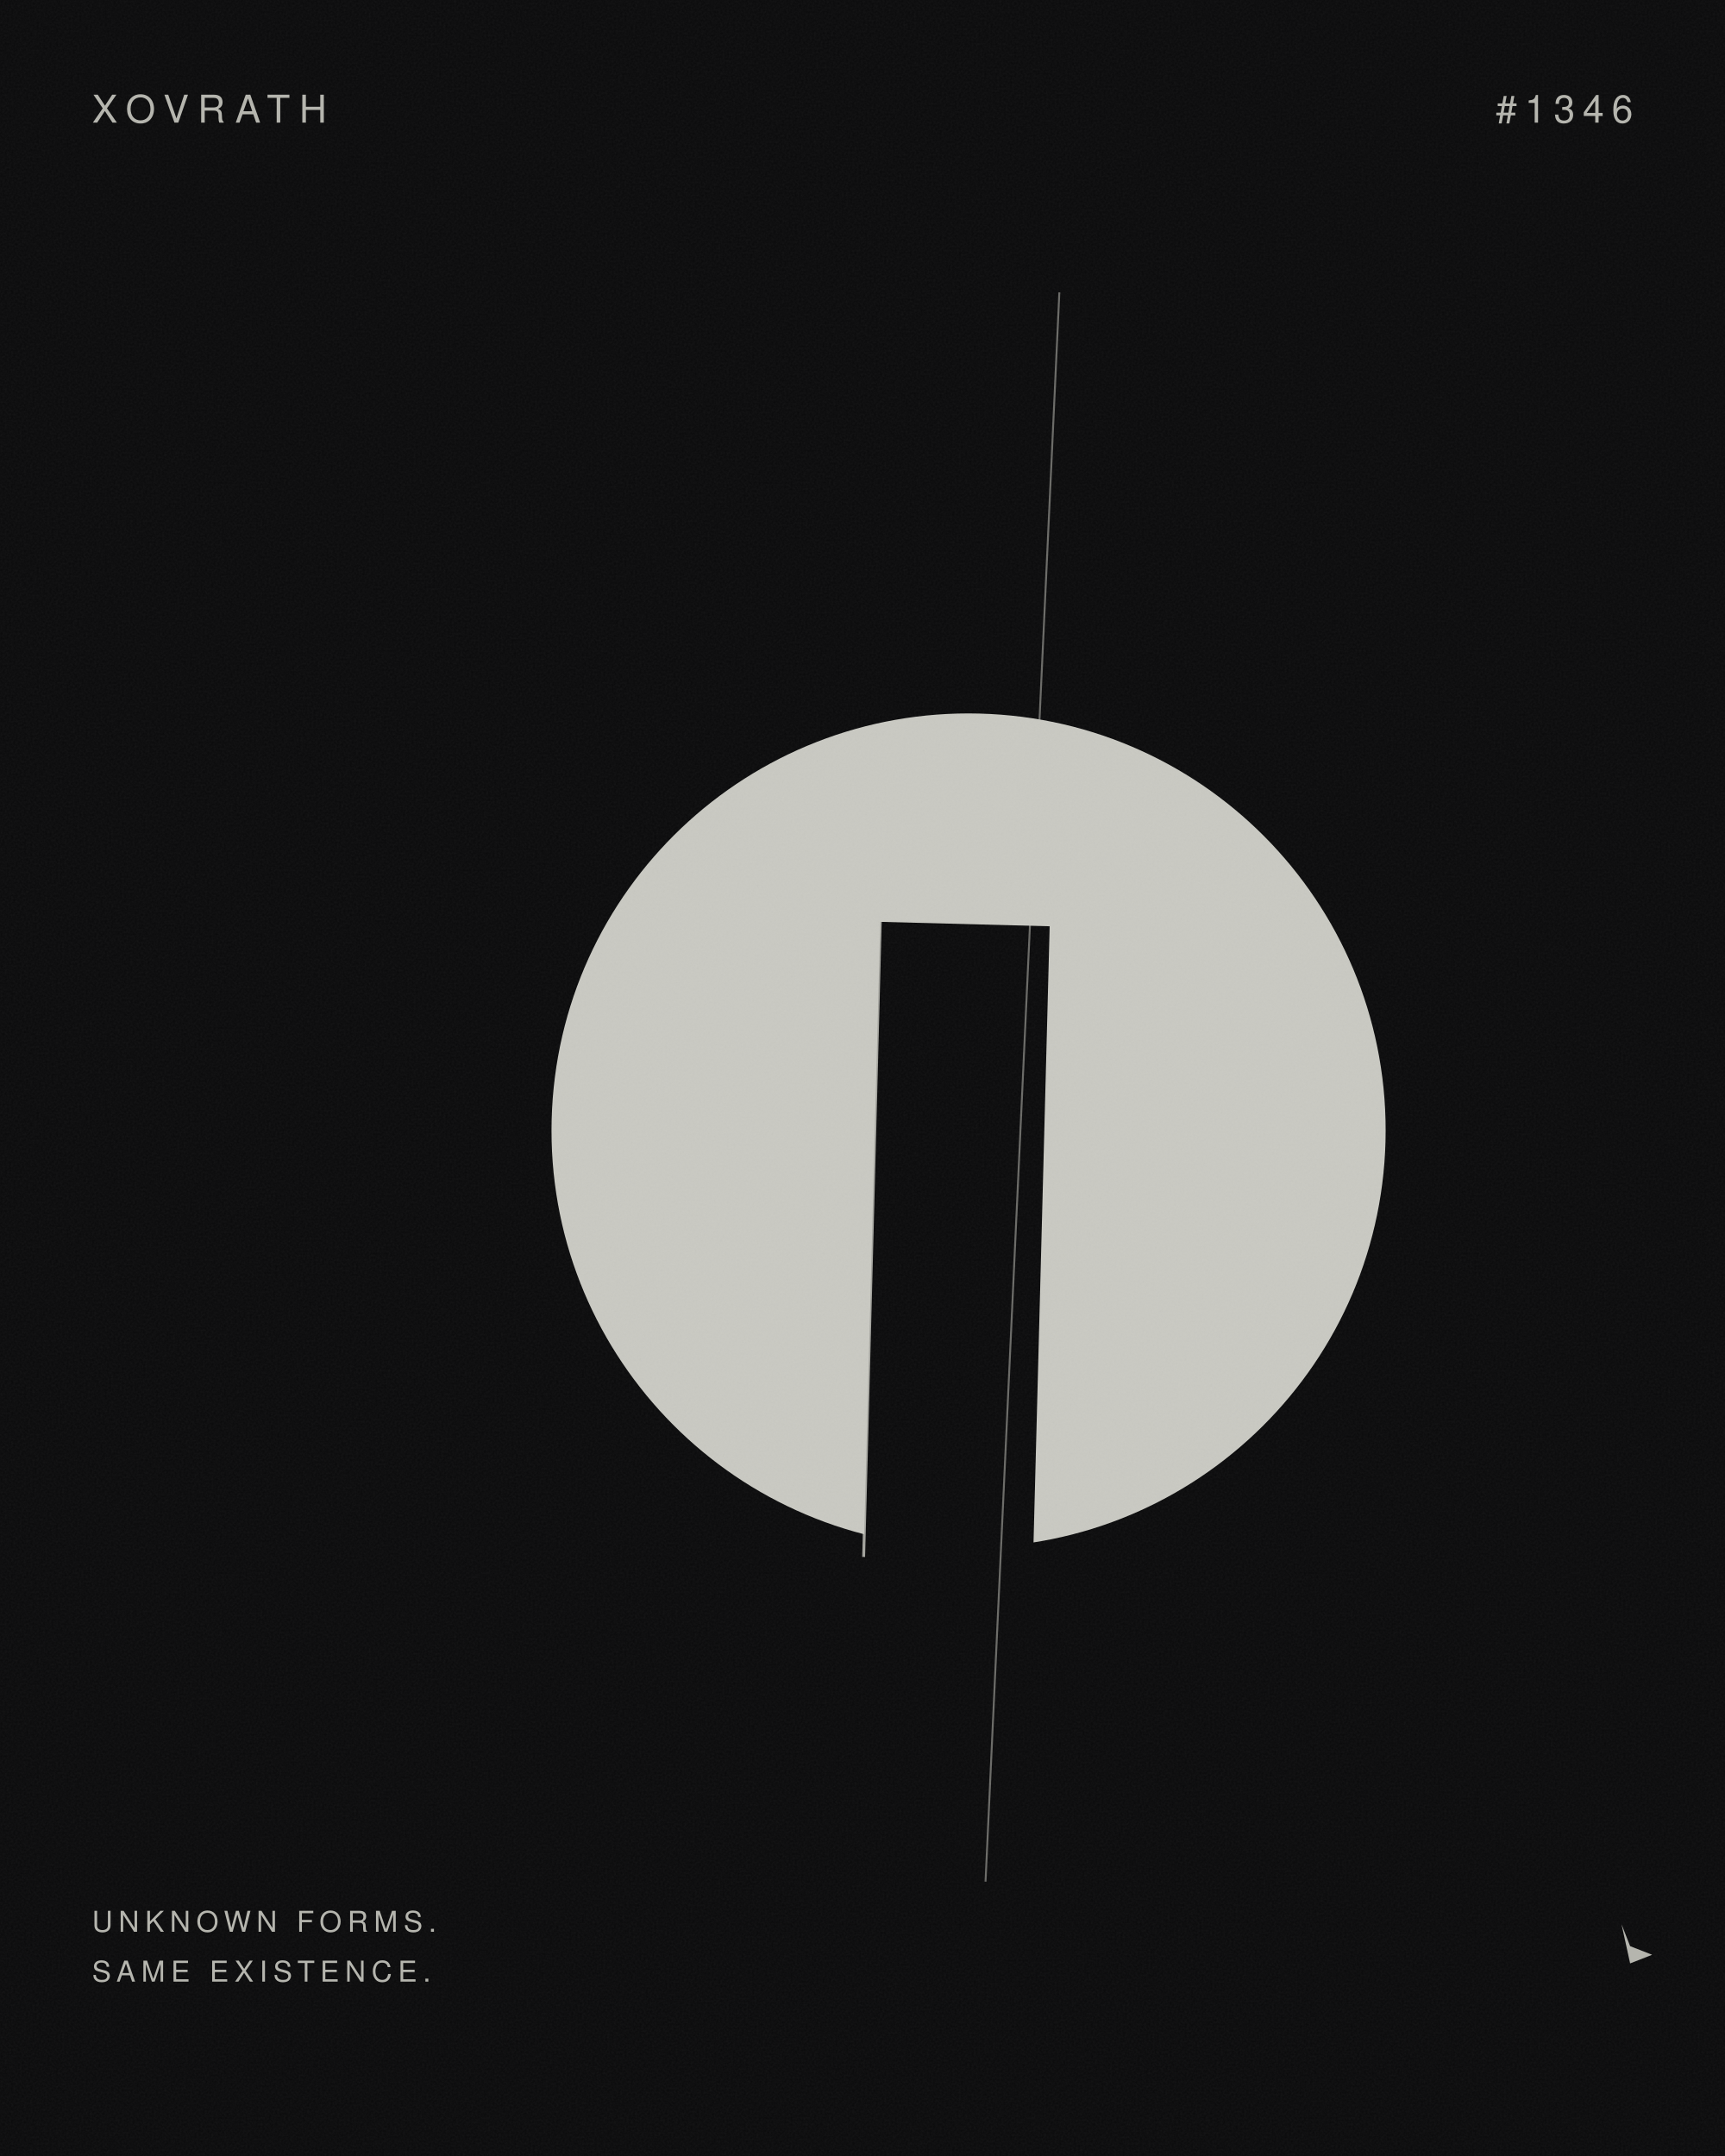
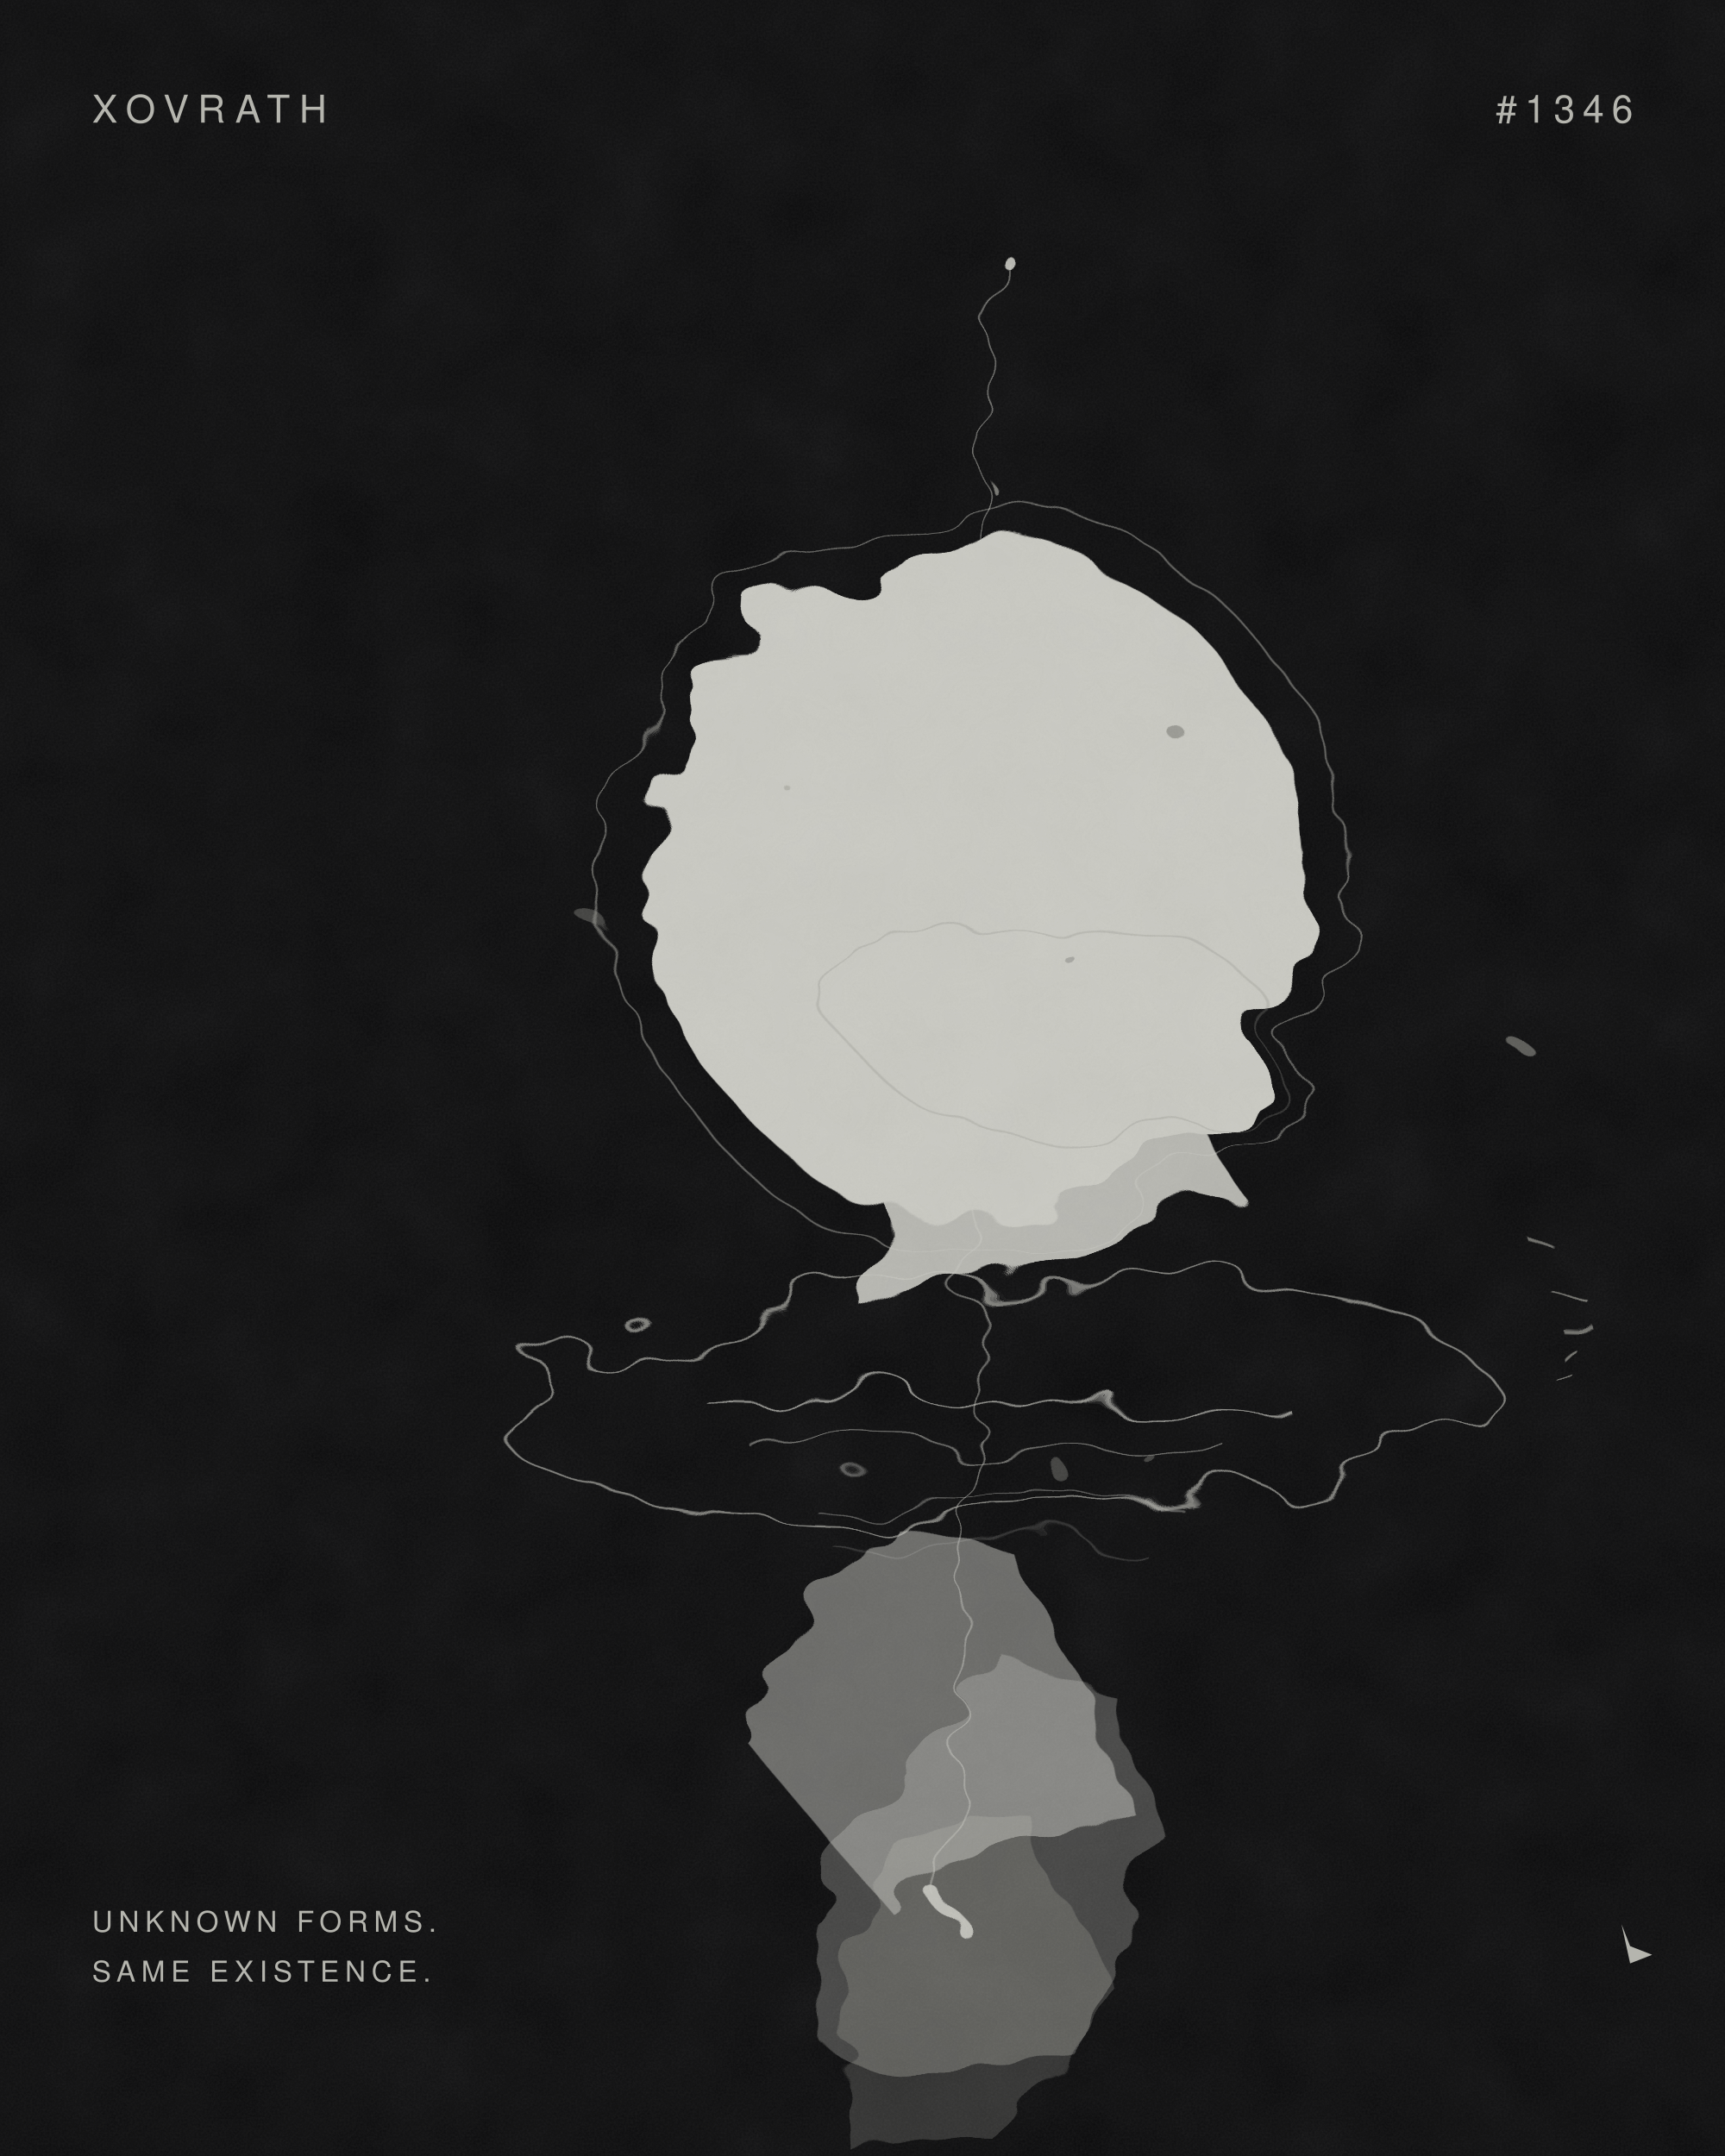
<svg xmlns="http://www.w3.org/2000/svg" viewBox="0 0 900 1125" width="900" height="1125">
+   <defs>
+     <filter id="warp" x="-20%" y="-20%" width="140%" height="140%">
+       <feTurbulence type="fractalNoise" baseFrequency="0.012 0.02" numOctaves="3" seed="85" result="n" />
+       <feDisplacementMap in="SourceGraphic" in2="n" scale="55" />
+     </filter>
+     <filter id="g">
+       <feTurbulence type="fractalNoise" baseFrequency="0.9" numOctaves="2" stitchTiles="stitch" />
+       <feColorMatrix type="saturate" values="0" />
+     </filter>
+     <filter id="g2">
+       <feTurbulence type="fractalNoise" baseFrequency="0.02" numOctaves="4" seed="3" stitchTiles="stitch" />
+       <feColorMatrix type="saturate" values="0" />
+     </filter>
+   </defs>
  <rect width="900" height="1125" fill="#0a0a0b" />
  <g transform="rotate(1.5 450 545)">
-     <circle cx="506.5" cy="588.4" r="217.6" fill="#c9c9c2" />
-     <rect x="457.6" y="480.8" width="88.4" height="403.2" fill="#0a0a0b" />
-     <line x1="457.6" y1="409" x2="457.6" y2="812.3" stroke="#c9c9c2" stroke-width="1.5" opacity="0.8" />
-     <line x1="542.4" y1="150" x2="525.6" y2="980" stroke="#c9c9c2" stroke-width="1" opacity="0.5" />
-     <circle cx="549.8" cy="452.4" r="24.6" fill="#c9c9c2" />
+     <g filter="url(#warp)">
+       <circle cx="508.5" cy="458.4" r="172.6" fill="#c9c9c2" />
+       <circle cx="508.5" cy="458.4" r="192.6" fill="none" stroke="#c9c9c2" stroke-width="1" opacity="0.45" />
+       <line x1="510.6" y1="130" x2="510.6" y2="1000" stroke="#c9c9c2" stroke-width="1" opacity="0.5" />
+       <circle cx="510.6" cy="130" r="3.3" fill="#c9c9c2" opacity="0.9" />
+       <circle cx="510.6" cy="1000" r="4" fill="#c9c9c2" opacity="0.9" />
+       <polygon points="654.9,622.7 580.3,641.5 465.2,694.2 455.7,566.5 520.2,431.8 563.4,492.4" fill="#c9c9c2" fill-opacity="0.9" />
+       <polygon points="616.4,505.3 567,551 504.4,571.9 460.8,525.5 465,415.3 606.9,399.9" fill="#c9c9c2" fill-opacity="0.8" />
+       <polygon points="616,391.8 580.7,481.8 497.1,509.6 452.8,446.4 522.9,378.7 545.6,334.9" fill="#c9c9c2" fill-opacity="0.6" />
+       <polygon points="600,940.1 541.1,814 467.1,789.6 392.5,903.7 480.6,1000.9 512.8,986.6" fill="#c9c9c2" fill-opacity="0.5" />
+       <polygon points="618.1,953.3 577.8,868.7 528.7,859.1 434.8,1000.7 447.1,1071.5 574.8,1068.7" fill="#c9c9c2" fill-opacity="0.3" />
+       <polygon points="593.2,1033 545.1,942.1 512.3,942.1 454,1016.1 452.4,1115.2 541,1123.9" fill="#c9c9c2" fill-opacity="0.2" />
+       <line x1="368.3" y1="728.6" x2="676.7" y2="728.6" stroke="#c9c9c2" stroke-width="1" opacity="0.7" />
+       <line x1="395.5" y1="754.6" x2="649.5" y2="754.6" stroke="#c9c9c2" stroke-width="1" opacity="0.5" />
+       <line x1="423.9" y1="780.6" x2="621.1" y2="780.6" stroke="#c9c9c2" stroke-width="1" opacity="0.4" />
+       <line x1="440.9" y1="806.6" x2="604.1" y2="806.6" stroke="#c9c9c2" stroke-width="1" opacity="0.2" />
+       <ellipse cx="522.5" cy="730.6" rx="258.3" ry="58.6" fill="none" stroke="#c9c9c2" stroke-width="1.2" opacity="0.6" transform="rotate(-3.8 522.5 730.6)" />
+       <line x1="812.4" y1="650.1" x2="822.1" y2="650.1" stroke="#8f8f88" stroke-width="1.5" opacity="0.75" />
+       <line x1="812.4" y1="664.1" x2="826.8" y2="664.1" stroke="#8f8f88" stroke-width="1.5" opacity="0.75" />
+       <line x1="812.4" y1="678.1" x2="830.6" y2="678.1" stroke="#8f8f88" stroke-width="1.5" opacity="0.75" />
+       <line x1="812.4" y1="692.1" x2="823.6" y2="692.1" stroke="#8f8f88" stroke-width="1.5" opacity="0.75" />
+       <line x1="812.4" y1="706.1" x2="822.9" y2="706.1" stroke="#8f8f88" stroke-width="1.5" opacity="0.75" />
+       <circle cx="548.8" cy="489.7" r="2.4" fill="#8f8f88" opacity="0.6" />
+       <circle cx="514.9" cy="257.1" r="1.7" fill="#8f8f88" opacity="0.8" />
+       <circle cx="618.1" cy="386.8" r="3.9" fill="#8f8f88" opacity="0.8" />
+       <circle cx="316.8" cy="492.8" r="4.9" fill="#8f8f88" opacity="0.4" />
+       <circle cx="786.3" cy="529.8" r="3.9" fill="#8f8f88" opacity="0.6" />
+       <circle cx="605.7" cy="757.6" r="2.8" fill="#8f8f88" opacity="0.4" />
+       <circle cx="407.8" cy="412.8" r="1.5" fill="#8f8f88" opacity="0.4" />
+       <ellipse cx="550" cy="528.3" rx="119.4" ry="57.5" fill="none" stroke="#8f8f88" stroke-width="1.2" opacity="0.3" transform="rotate(6 550 528.3)" />
+       <circle cx="562.1" cy="768.4" r="4.4" fill="#8f8f88" opacity="0.4" />
+     </g>
  </g>
-   <filter id="g">
-     <feTurbulence type="fractalNoise" baseFrequency="0.9" numOctaves="2" stitchTiles="stitch" />
-     <feColorMatrix type="saturate" values="0" />
-   </filter>
-   <rect width="900" height="1125" filter="url(#g)" opacity="0.06" />
+   <rect width="900" height="1125" filter="url(#g)" opacity="0.07" />
+   <rect width="900" height="1125" filter="url(#g2)" opacity="0.06" />
  <text x="48" y="64" font-family="Helvetica, Arial, sans-serif" font-size="20" letter-spacing="5" fill="#b5b5ae">XOVRATH</text>
  <text x="852" y="64" text-anchor="end" font-family="Helvetica, Arial, sans-serif" font-size="20" letter-spacing="4" fill="#b5b5ae">#1346</text>
  <text x="48" y="1008" font-family="Helvetica, Arial, sans-serif" font-size="15" letter-spacing="3" fill="#b5b5ae">UNKNOWN FORMS.</text>
  <text x="48" y="1034" font-family="Helvetica, Arial, sans-serif" font-size="15" letter-spacing="3" fill="#b5b5ae">SAME EXISTENCE.</text>
  <path d="M 846 1004 L 850.5 1015.5 L 862 1020 L 850.5 1024.5 Z" fill="#b5b5ae" />
</svg>
